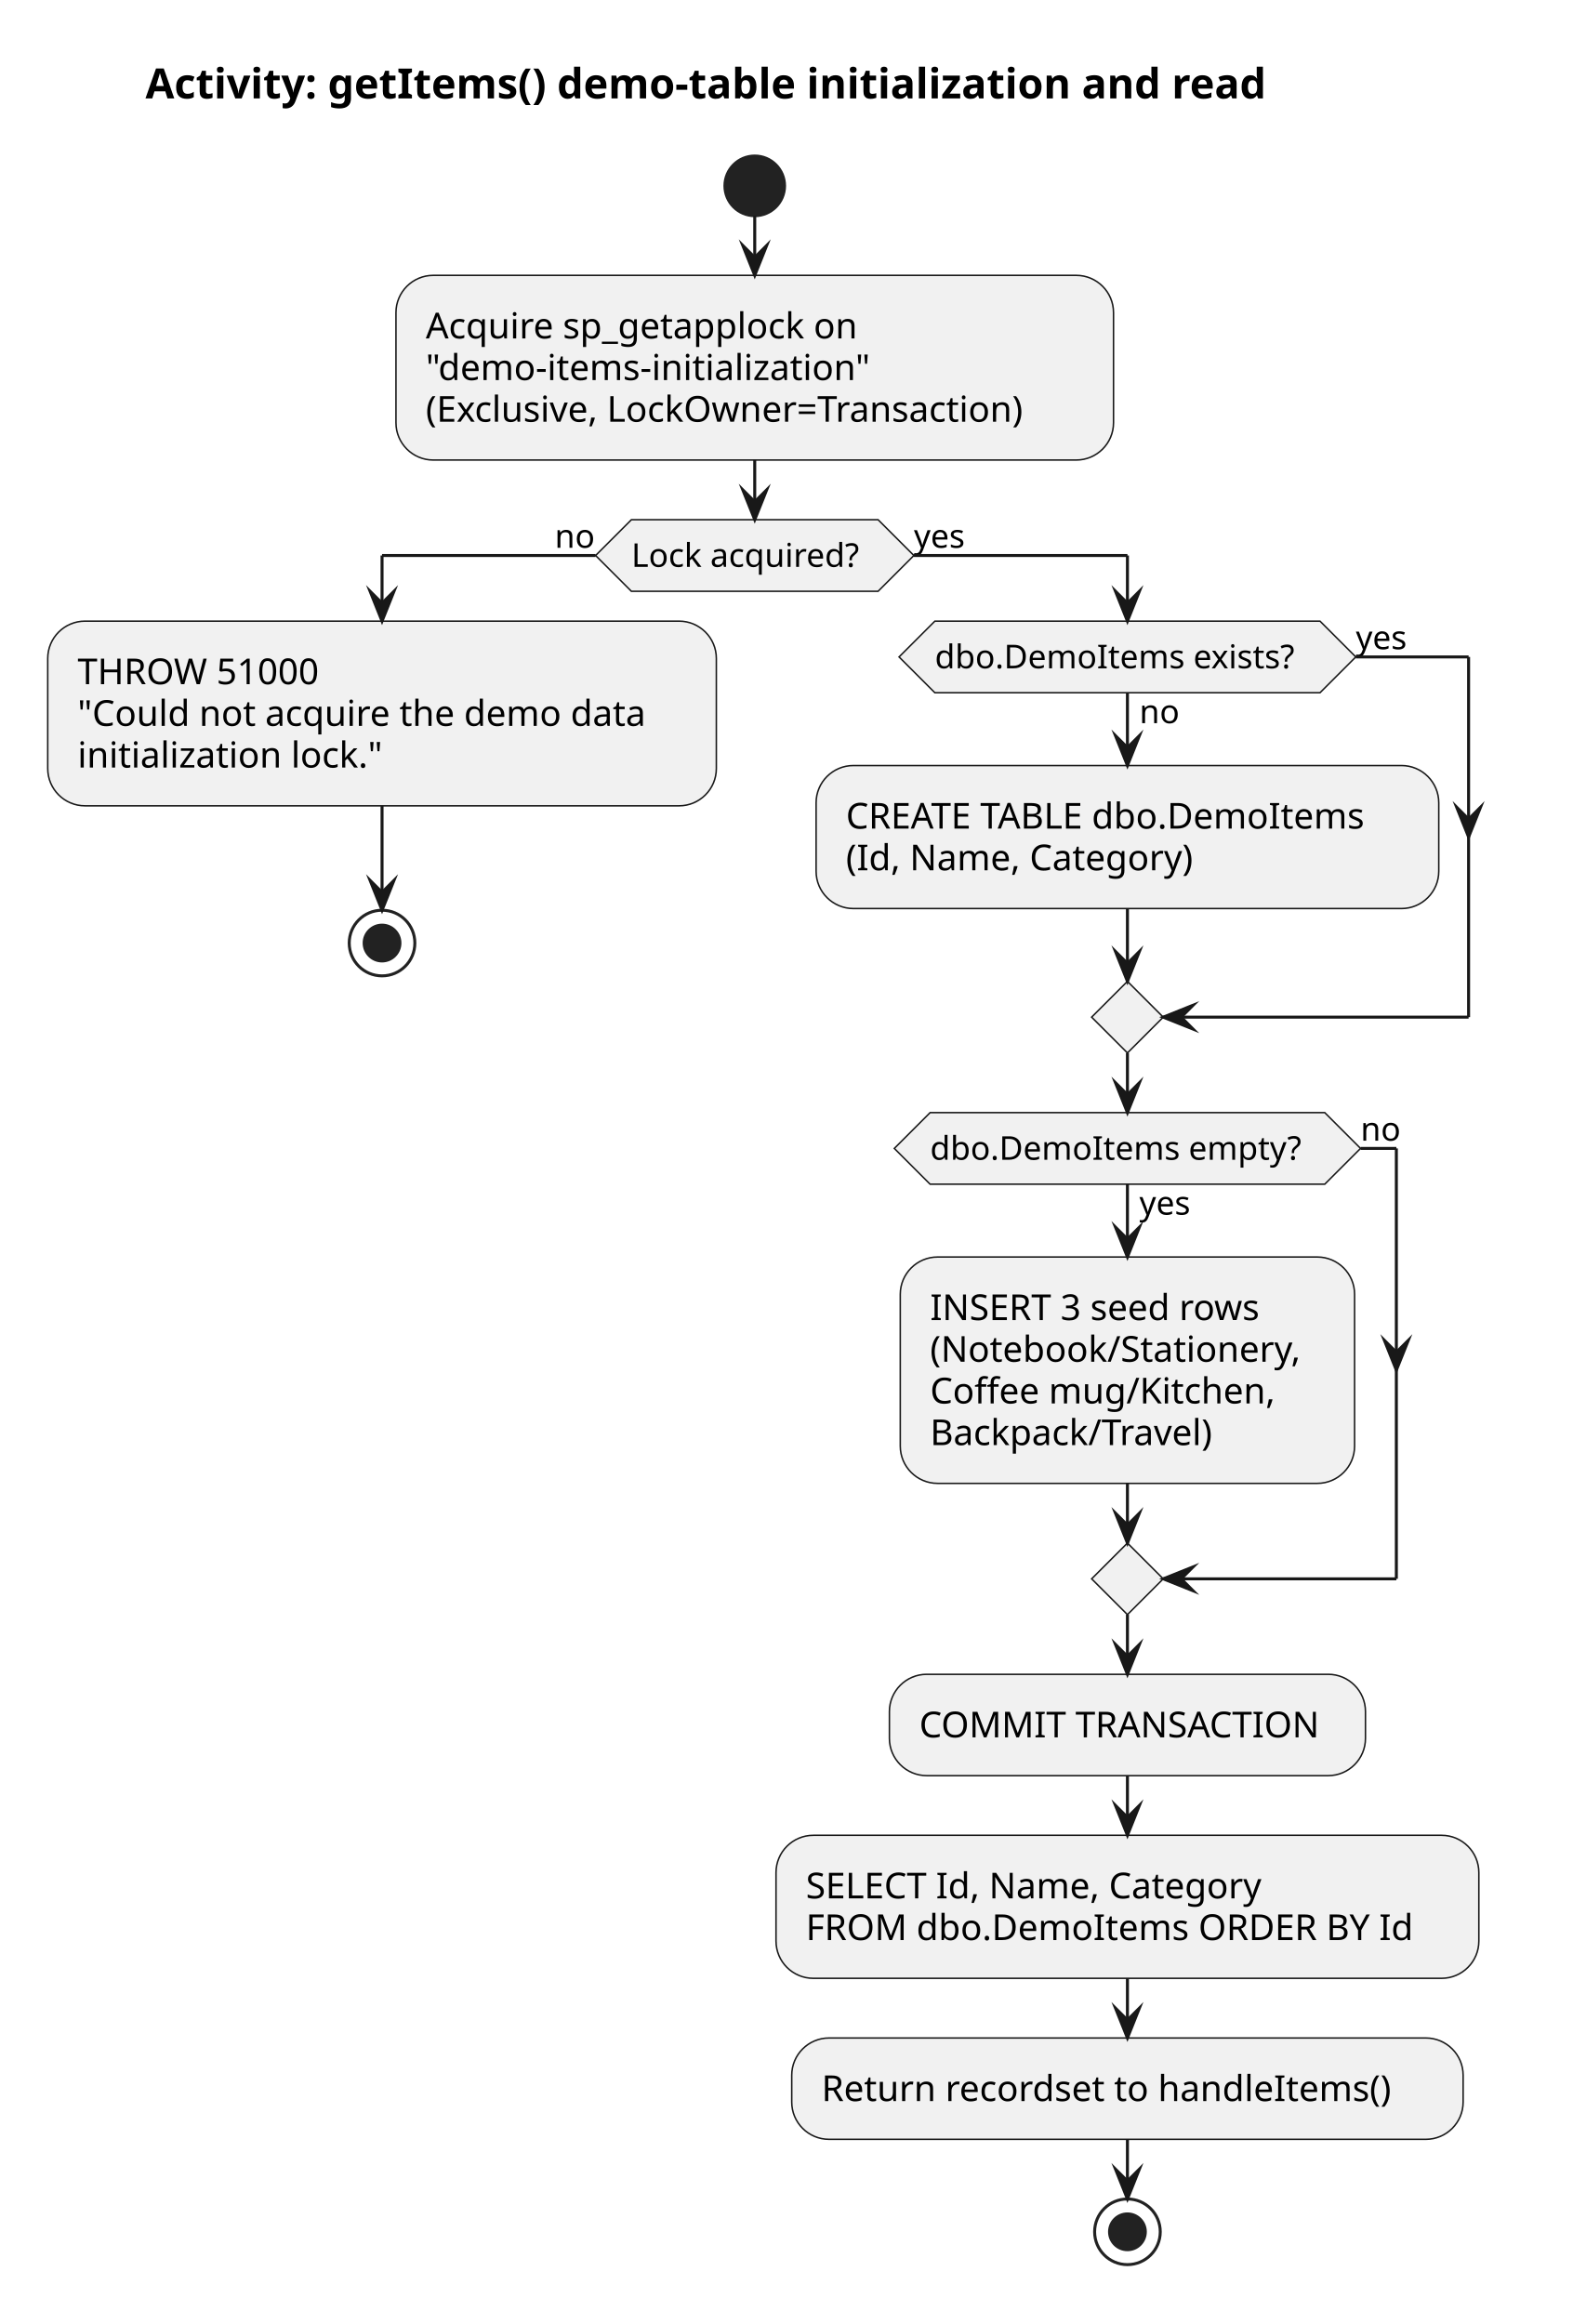
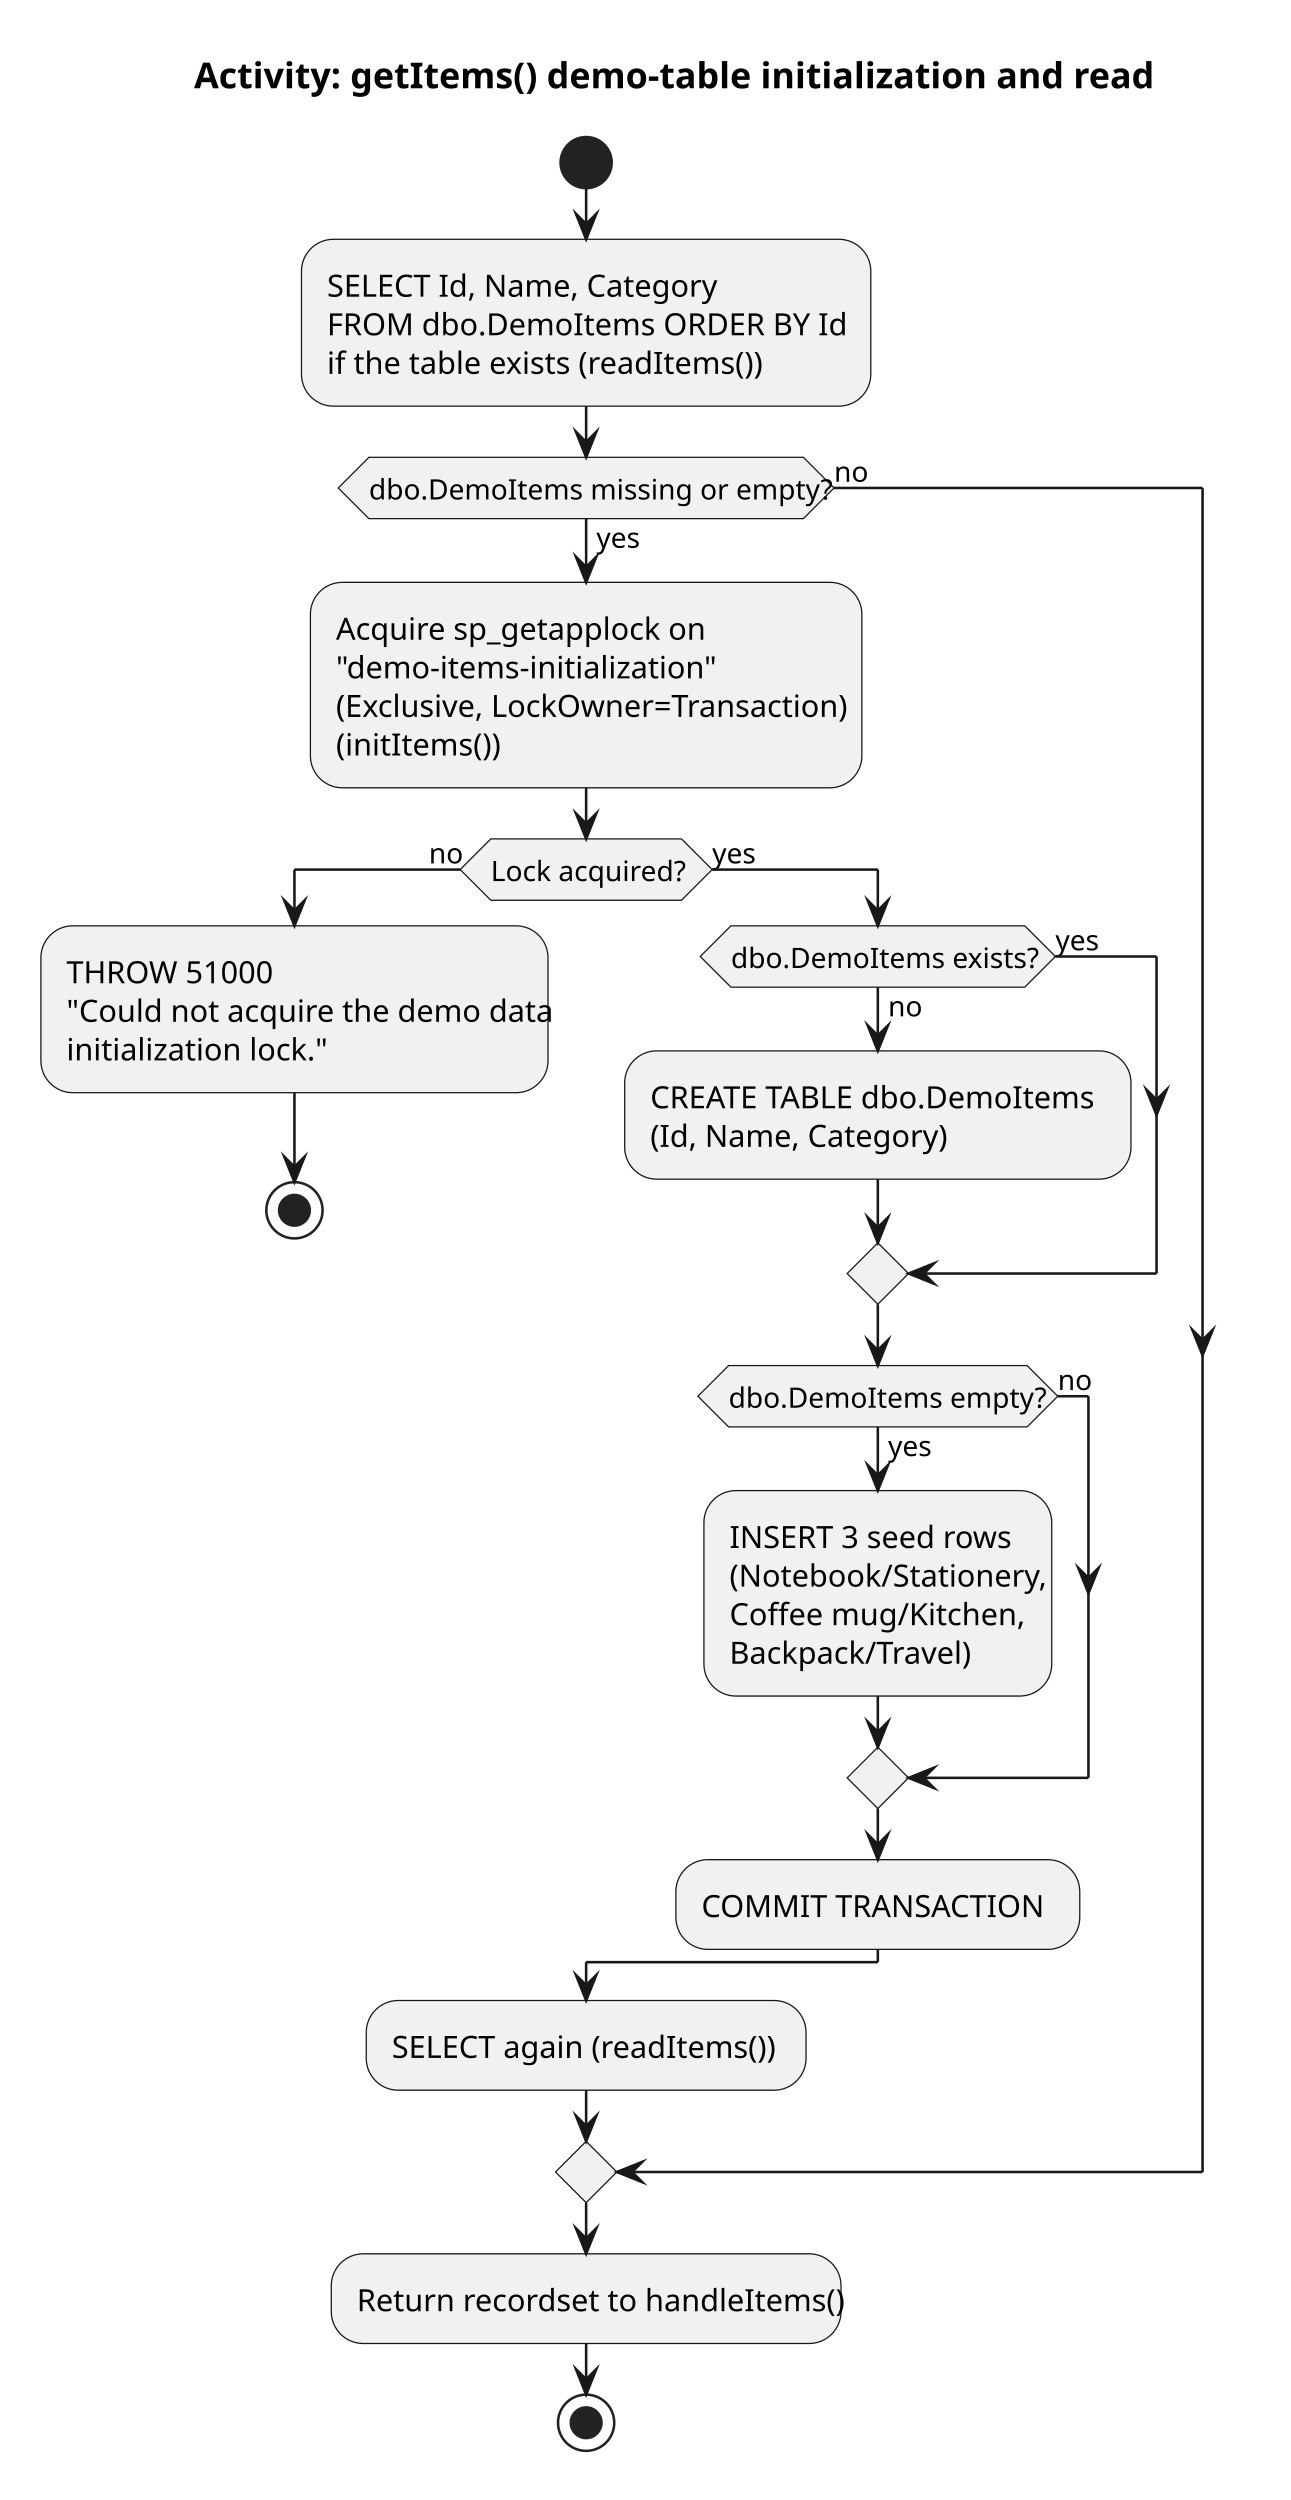
- <svg xmlns="http://www.w3.org/2000/svg" version="1.1" data-diagram-type="ACTIVITY" style="width:527px;height:779px;background:#FFFFFF;" width="527px" height="779px" viewBox="0 0 527 779" zoomAndPan="magnify" preserveAspectRatio="none" contentStyleType="text/css">
+ <svg xmlns="http://www.w3.org/2000/svg" version="1.1" data-diagram-type="ACTIVITY" style="width:505px;height:978px;background:#FFFFFF;" width="505px" height="978px" viewBox="0 0 505 978" zoomAndPan="magnify" preserveAspectRatio="none" contentStyleType="text/css">
  <defs />
  <g font-family="sans-serif" lengthAdjust="spacing">
    <g class="title" data-source-line="1">
-       <text x="48.756" y="32.995" fill="#000" font-size="14" textLength="427.725" font-weight="700">Activity: getItems() demo-table initialization and read</text>
+       <text x="75.916" y="34.533" fill="#000" font-size="14" textLength="351.606" font-weight="700">Activity: getItems() demo-table initialization and read</text>
    </g>
-     <ellipse cx="252.968" cy="62.297" rx="10" ry="10" fill="#222" style="stroke:#222;stroke-width:1;" />
-     <rect x="132.715" y="92.297" width="240.506" height="61.906" fill="#F1F1F1" style="stroke:#181818;stroke-width:0.5;" rx="12.5" ry="12.5" />
-     <text x="142.715" y="113.436" fill="#000" font-size="12" textLength="154.641">Acquire sp_getapplock on</text>
-     <text x="142.715" y="127.404" fill="#000" font-size="12" textLength="160.066">"demo-items-initialization"</text>
-     <text x="142.715" y="141.373" fill="#000" font-size="12" textLength="220.506">(Exclusive, LockOwner=Transaction)</text>
-     <polygon points="211.626,174.203,294.309,174.203,306.309,186.203,294.309,198.203,211.626,198.203,199.626,186.203,211.626,174.203" fill="#F1F1F1" style="stroke:#181818;stroke-width:0.5;stroke-linejoin:miter;stroke-miterlimit:10;" />
-     <text x="211.626" y="190.011" fill="#000" font-size="11" textLength="82.683">Lock acquired?</text>
-     <text x="185.925" y="183.609" fill="#000" font-size="11" textLength="13.702">no</text>
-     <text x="306.309" y="183.609" fill="#000" font-size="11" textLength="19.008">yes</text>
-     <rect x="16" y="208.203" width="224.1" height="61.906" fill="#F1F1F1" style="stroke:#181818;stroke-width:0.5;" rx="12.5" ry="12.5" />
-     <text x="26" y="229.342" fill="#000" font-size="12" textLength="87.99">THROW 51000</text>
-     <text x="26" y="243.311" fill="#000" font-size="12" textLength="204.1">"Could not acquire the demo data</text>
-     <text x="26" y="257.279" fill="#000" font-size="12" textLength="110.344">initialization lock."</text>
-     <ellipse cx="128.05" cy="316.109" rx="11" ry="11" fill="none" style="stroke:#222;stroke-width:1;" />
-     <ellipse cx="128.05" cy="316.109" rx="6" ry="6" fill="#222" style="stroke:#222;stroke-width:1;" />
-     <rect x="273.535" y="256.605" width="208.701" height="47.938" fill="#F1F1F1" style="stroke:#181818;stroke-width:0.5;" rx="12.5" ry="12.5" />
-     <text x="283.535" y="277.744" fill="#000" font-size="12" textLength="188.701">CREATE TABLE dbo.DemoItems</text>
-     <text x="283.535" y="291.713" fill="#000" font-size="12" textLength="125.994">(Id, Name, Category)</text>
-     <polygon points="313.341,208.203,442.43,208.203,454.43,220.203,442.43,232.203,313.341,232.203,301.341,220.203,313.341,208.203" fill="#F1F1F1" style="stroke:#181818;stroke-width:0.5;stroke-linejoin:miter;stroke-miterlimit:10;" />
-     <text x="381.886" y="242.414" fill="#000" font-size="11" textLength="13.702">no</text>
-     <text x="313.341" y="224.011" fill="#000" font-size="11" textLength="129.089">dbo.DemoItems exists?</text>
-     <text x="454.43" y="217.609" fill="#000" font-size="11" textLength="19.008">yes</text>
-     <polygon points="377.886,328.945,389.886,340.945,377.886,352.945,365.886,340.945,377.886,328.945" fill="#F1F1F1" style="stroke:#181818;stroke-width:0.5;stroke-linejoin:miter;stroke-miterlimit:10;" />
-     <rect x="301.748" y="421.348" width="152.275" height="75.875" fill="#F1F1F1" style="stroke:#181818;stroke-width:0.5;" rx="12.5" ry="12.5" />
-     <text x="311.748" y="442.486" fill="#000" font-size="12" textLength="119.438">INSERT 3 seed rows</text>
-     <text x="311.748" y="456.455" fill="#000" font-size="12" textLength="132.275">(Notebook/Stationery,</text>
-     <text x="311.748" y="470.424" fill="#000" font-size="12" textLength="122.619">Coffee mug/Kitchen,</text>
-     <text x="311.748" y="484.393" fill="#000" font-size="12" textLength="103.811">Backpack/Travel)</text>
-     <polygon points="311.751,372.945,444.02,372.945,456.02,384.945,444.02,396.945,311.751,396.945,299.751,384.945,311.751,372.945" fill="#F1F1F1" style="stroke:#181818;stroke-width:0.5;stroke-linejoin:miter;stroke-miterlimit:10;" />
-     <text x="381.886" y="407.156" fill="#000" font-size="11" textLength="19.008">yes</text>
-     <text x="311.751" y="388.753" fill="#000" font-size="11" textLength="132.269">dbo.DemoItems empty?</text>
-     <text x="456.02" y="382.351" fill="#000" font-size="11" textLength="13.702">no</text>
-     <polygon points="377.886,517.223,389.886,529.223,377.886,541.223,365.886,529.223,377.886,517.223" fill="#F1F1F1" style="stroke:#181818;stroke-width:0.5;stroke-linejoin:miter;stroke-miterlimit:10;" />
-     <rect x="298.104" y="561.223" width="159.564" height="33.969" fill="#F1F1F1" style="stroke:#181818;stroke-width:0.5;" rx="12.5" ry="12.5" />
-     <text x="308.104" y="582.361" fill="#000" font-size="12" textLength="139.564">COMMIT TRANSACTION</text>
-     <rect x="260.1" y="615.191" width="235.572" height="47.938" fill="#F1F1F1" style="stroke:#181818;stroke-width:0.5;" rx="12.5" ry="12.5" />
-     <text x="270.1" y="636.33" fill="#000" font-size="12" textLength="165.621">SELECT Id, Name, Category</text>
-     <text x="270.1" y="650.299" fill="#000" font-size="12" textLength="215.572">FROM dbo.DemoItems ORDER BY Id</text>
-     <rect x="265.367" y="683.129" width="225.037" height="33.969" fill="#F1F1F1" style="stroke:#181818;stroke-width:0.5;" rx="12.5" ry="12.5" />
-     <text x="275.367" y="704.268" fill="#000" font-size="12" textLength="205.037">Return recordset to handleItems()</text>
-     <ellipse cx="377.886" cy="748.098" rx="11" ry="11" fill="none" style="stroke:#222;stroke-width:1;" />
-     <ellipse cx="377.886" cy="748.098" rx="6" ry="6" fill="#222" style="stroke:#222;stroke-width:1;" />
-     <line x1="252.968" y1="72.297" x2="252.968" y2="92.297" style="stroke:#181818;stroke-width:1;" />
-     <polygon points="248.968,82.297,252.968,92.297,256.968,82.297,252.968,86.297" fill="#181818" style="stroke:#181818;stroke-width:1;stroke-linejoin:miter;stroke-miterlimit:10;" />
-     <line x1="128.05" y1="270.109" x2="128.05" y2="305.109" style="stroke:#181818;stroke-width:1;" />
-     <polygon points="124.05,295.109,128.05,305.109,132.05,295.109,128.05,299.109" fill="#181818" style="stroke:#181818;stroke-width:1;stroke-linejoin:miter;stroke-miterlimit:10;" />
-     <line x1="377.886" y1="232.203" x2="377.886" y2="256.605" style="stroke:#181818;stroke-width:1;" />
-     <polygon points="373.886,246.605,377.886,256.605,381.886,246.605,377.886,250.605" fill="#181818" style="stroke:#181818;stroke-width:1;stroke-linejoin:miter;stroke-miterlimit:10;" />
-     <line x1="454.43" y1="220.203" x2="492.236" y2="220.203" style="stroke:#181818;stroke-width:1;" />
-     <polygon points="488.236,270.574,492.236,280.574,496.236,270.574,492.236,274.574" fill="#181818" style="stroke:#181818;stroke-width:1;stroke-linejoin:miter;stroke-miterlimit:10;" />
-     <line x1="492.236" y1="220.203" x2="492.236" y2="340.945" style="stroke:#181818;stroke-width:1;" />
-     <line x1="492.236" y1="340.945" x2="389.886" y2="340.945" style="stroke:#181818;stroke-width:1;" />
-     <polygon points="399.886,336.945,389.886,340.945,399.886,344.945,395.886,340.945" fill="#181818" style="stroke:#181818;stroke-width:1;stroke-linejoin:miter;stroke-miterlimit:10;" />
-     <line x1="377.886" y1="304.543" x2="377.886" y2="328.945" style="stroke:#181818;stroke-width:1;" />
-     <polygon points="373.886,318.945,377.886,328.945,381.886,318.945,377.886,322.945" fill="#181818" style="stroke:#181818;stroke-width:1;stroke-linejoin:miter;stroke-miterlimit:10;" />
-     <line x1="377.886" y1="396.945" x2="377.886" y2="421.348" style="stroke:#181818;stroke-width:1;" />
-     <polygon points="373.886,411.348,377.886,421.348,381.886,411.348,377.886,415.348" fill="#181818" style="stroke:#181818;stroke-width:1;stroke-linejoin:miter;stroke-miterlimit:10;" />
-     <line x1="456.02" y1="384.945" x2="468.02" y2="384.945" style="stroke:#181818;stroke-width:1;" />
-     <polygon points="464.02,449.285,468.02,459.285,472.02,449.285,468.02,453.285" fill="#181818" style="stroke:#181818;stroke-width:1;stroke-linejoin:miter;stroke-miterlimit:10;" />
-     <line x1="468.02" y1="384.945" x2="468.02" y2="529.223" style="stroke:#181818;stroke-width:1;" />
-     <line x1="468.02" y1="529.223" x2="389.886" y2="529.223" style="stroke:#181818;stroke-width:1;" />
-     <polygon points="399.886,525.223,389.886,529.223,399.886,533.223,395.886,529.223" fill="#181818" style="stroke:#181818;stroke-width:1;stroke-linejoin:miter;stroke-miterlimit:10;" />
-     <line x1="377.886" y1="497.223" x2="377.886" y2="517.223" style="stroke:#181818;stroke-width:1;" />
-     <polygon points="373.886,507.223,377.886,517.223,381.886,507.223,377.886,511.223" fill="#181818" style="stroke:#181818;stroke-width:1;stroke-linejoin:miter;stroke-miterlimit:10;" />
-     <line x1="377.886" y1="352.945" x2="377.886" y2="372.945" style="stroke:#181818;stroke-width:1;" />
-     <polygon points="373.886,362.945,377.886,372.945,381.886,362.945,377.886,366.945" fill="#181818" style="stroke:#181818;stroke-width:1;stroke-linejoin:miter;stroke-miterlimit:10;" />
-     <line x1="377.886" y1="541.223" x2="377.886" y2="561.223" style="stroke:#181818;stroke-width:1;" />
-     <polygon points="373.886,551.223,377.886,561.223,381.886,551.223,377.886,555.223" fill="#181818" style="stroke:#181818;stroke-width:1;stroke-linejoin:miter;stroke-miterlimit:10;" />
-     <line x1="377.886" y1="595.191" x2="377.886" y2="615.191" style="stroke:#181818;stroke-width:1;" />
-     <polygon points="373.886,605.191,377.886,615.191,381.886,605.191,377.886,609.191" fill="#181818" style="stroke:#181818;stroke-width:1;stroke-linejoin:miter;stroke-miterlimit:10;" />
-     <line x1="377.886" y1="663.129" x2="377.886" y2="683.129" style="stroke:#181818;stroke-width:1;" />
-     <polygon points="373.886,673.129,377.886,683.129,381.886,673.129,377.886,677.129" fill="#181818" style="stroke:#181818;stroke-width:1;stroke-linejoin:miter;stroke-miterlimit:10;" />
-     <line x1="377.886" y1="717.098" x2="377.886" y2="737.098" style="stroke:#181818;stroke-width:1;" />
-     <polygon points="373.886,727.098,377.886,737.098,381.886,727.098,377.886,731.098" fill="#181818" style="stroke:#181818;stroke-width:1;stroke-linejoin:miter;stroke-miterlimit:10;" />
-     <line x1="199.626" y1="186.203" x2="128.05" y2="186.203" style="stroke:#181818;stroke-width:1;" />
-     <line x1="128.05" y1="186.203" x2="128.05" y2="208.203" style="stroke:#181818;stroke-width:1;" />
-     <polygon points="124.05,198.203,128.05,208.203,132.05,198.203,128.05,202.203" fill="#181818" style="stroke:#181818;stroke-width:1;stroke-linejoin:miter;stroke-miterlimit:10;" />
-     <line x1="306.309" y1="186.203" x2="377.886" y2="186.203" style="stroke:#181818;stroke-width:1;" />
-     <line x1="377.886" y1="186.203" x2="377.886" y2="208.203" style="stroke:#181818;stroke-width:1;" />
-     <polygon points="373.886,198.203,377.886,208.203,381.886,198.203,377.886,202.203" fill="#181818" style="stroke:#181818;stroke-width:1;stroke-linejoin:miter;stroke-miterlimit:10;" />
-     <line x1="252.968" y1="154.203" x2="252.968" y2="174.203" style="stroke:#181818;stroke-width:1;" />
-     <polygon points="248.968,164.203,252.968,174.203,256.968,164.203,252.968,168.203" fill="#181818" style="stroke:#181818;stroke-width:1;stroke-linejoin:miter;stroke-miterlimit:10;" />
+     <ellipse cx="229.298" cy="63.609" rx="10" ry="10" fill="#222" style="stroke:#222;stroke-width:1;" />
+     <rect x="117.939" y="93.609" width="222.717" height="65.281" fill="#F1F1F1" style="stroke:#181818;stroke-width:0.5;" rx="12.5" ry="12.5" />
+     <text x="127.939" y="116.066" fill="#000" font-size="12" textLength="154.061">SELECT Id, Name, Category</text>
+     <text x="127.939" y="131.16" fill="#000" font-size="12" textLength="202.717">FROM dbo.DemoItems ORDER BY Id</text>
+     <text x="127.939" y="146.254" fill="#000" font-size="12" textLength="162.053">if the table exists (readItems())</text>
+     <rect x="121.429" y="227.809" width="215.738" height="80.375" fill="#F1F1F1" style="stroke:#181818;stroke-width:0.5;" rx="12.5" ry="12.5" />
+     <text x="131.429" y="250.266" fill="#000" font-size="12" textLength="138.094">Acquire sp_getapplock on</text>
+     <text x="131.429" y="265.359" fill="#000" font-size="12" textLength="137.232">"demo-items-initialization"</text>
+     <text x="131.429" y="280.453" fill="#000" font-size="12" textLength="195.738">(Exclusive, LockOwner=Transaction)</text>
+     <text x="131.429" y="295.547" fill="#000" font-size="12" textLength="60.662">(initItems())</text>
+     <polygon points="191.996,328.184,266.6,328.184,278.6,340.184,266.6,352.184,191.996,352.184,179.996,340.184,191.996,328.184" fill="#F1F1F1" style="stroke:#181818;stroke-width:0.5;stroke-linejoin:miter;stroke-miterlimit:10;" />
+     <text x="191.996" y="344.685" fill="#000" font-size="11" textLength="74.604">Lock acquired?</text>
+     <text x="167.76" y="337.767" fill="#000" font-size="11" textLength="12.235">no</text>
+     <text x="278.6" y="337.767" fill="#000" font-size="11" textLength="17.118">yes</text>
+     <rect x="16" y="362.184" width="198.377" height="65.281" fill="#F1F1F1" style="stroke:#181818;stroke-width:0.5;" rx="12.5" ry="12.5" />
+     <text x="26" y="384.641" fill="#000" font-size="12" textLength="82.025">THROW 51000</text>
+     <text x="26" y="399.734" fill="#000" font-size="12" textLength="178.377">"Could not acquire the demo data</text>
+     <text x="26" y="414.828" fill="#000" font-size="12" textLength="94.301">initialization lock."</text>
+     <ellipse cx="115.188" cy="473.465" rx="11" ry="11" fill="none" style="stroke:#222;stroke-width:1;" />
+     <ellipse cx="115.188" cy="473.465" rx="6" ry="6" fill="#222" style="stroke:#222;stroke-width:1;" />
+     <rect x="244.377" y="411.102" width="198.061" height="50.188" fill="#F1F1F1" style="stroke:#181818;stroke-width:0.5;" rx="12.5" ry="12.5" />
+     <text x="254.377" y="433.559" fill="#000" font-size="12" textLength="178.061">CREATE TABLE dbo.DemoItems</text>
+     <text x="254.377" y="448.652" fill="#000" font-size="12" textLength="112.037">(Id, Name, Category)</text>
+     <polygon points="285.939,362.184,400.875,362.184,412.875,374.184,400.875,386.184,285.939,386.184,273.939,374.184,285.939,362.184" fill="#F1F1F1" style="stroke:#181818;stroke-width:0.5;stroke-linejoin:miter;stroke-miterlimit:10;" />
+     <text x="347.407" y="397.603" fill="#000" font-size="11" textLength="12.235">no</text>
+     <text x="285.939" y="378.685" fill="#000" font-size="11" textLength="114.936">dbo.DemoItems exists?</text>
+     <text x="412.875" y="371.767" fill="#000" font-size="11" textLength="17.118">yes</text>
+     <polygon points="343.407,486.207,355.407,498.207,343.407,510.207,331.407,498.207,343.407,486.207" fill="#F1F1F1" style="stroke:#181818;stroke-width:0.5;stroke-linejoin:miter;stroke-miterlimit:10;" />
+     <rect x="275.376" y="583.125" width="136.063" height="80.375" fill="#F1F1F1" style="stroke:#181818;stroke-width:0.5;" rx="12.5" ry="12.5" />
+     <text x="285.376" y="605.582" fill="#000" font-size="12" textLength="112.037">INSERT 3 seed rows</text>
+     <text x="285.376" y="620.676" fill="#000" font-size="12" textLength="116.063">(Notebook/Stationery,</text>
+     <text x="285.376" y="635.77" fill="#000" font-size="12" textLength="108.727">Coffee mug/Kitchen,</text>
+     <text x="285.376" y="650.863" fill="#000" font-size="12" textLength="92.695">Backpack/Travel)</text>
+     <polygon points="285.021,534.207,401.794,534.207,413.794,546.207,401.794,558.207,285.021,558.207,273.021,546.207,285.021,534.207" fill="#F1F1F1" style="stroke:#181818;stroke-width:0.5;stroke-linejoin:miter;stroke-miterlimit:10;" />
+     <text x="347.407" y="569.626" fill="#000" font-size="11" textLength="17.118">yes</text>
+     <text x="285.021" y="550.708" fill="#000" font-size="11" textLength="116.773">dbo.DemoItems empty?</text>
+     <text x="413.794" y="543.79" fill="#000" font-size="11" textLength="12.235">no</text>
+     <polygon points="343.407,683.5,355.407,695.5,343.407,707.5,331.407,695.5,343.407,683.5" fill="#F1F1F1" style="stroke:#181818;stroke-width:0.5;stroke-linejoin:miter;stroke-miterlimit:10;" />
+     <rect x="264.41" y="727.5" width="157.994" height="35.094" fill="#F1F1F1" style="stroke:#181818;stroke-width:0.5;" rx="12.5" ry="12.5" />
+     <text x="274.41" y="749.957" fill="#000" font-size="12" textLength="137.994">COMMIT TRANSACTION</text>
+     <rect x="143.272" y="782.594" width="172.051" height="35.094" fill="#F1F1F1" style="stroke:#181818;stroke-width:0.5;" rx="12.5" ry="12.5" />
+     <text x="153.272" y="805.051" fill="#000" font-size="12" textLength="152.051">SELECT again (readItems())</text>
+     <polygon points="144.322,178.891,314.274,178.891,326.274,190.891,314.274,202.891,144.322,202.891,132.322,190.891,144.322,178.891" fill="#F1F1F1" style="stroke:#181818;stroke-width:0.5;stroke-linejoin:miter;stroke-miterlimit:10;" />
+     <text x="233.298" y="214.31" fill="#000" font-size="11" textLength="17.118">yes</text>
+     <text x="144.322" y="195.392" fill="#000" font-size="11" textLength="169.952">dbo.DemoItems missing or empty?</text>
+     <text x="326.274" y="188.474" fill="#000" font-size="11" textLength="12.235">no</text>
+     <polygon points="229.298,837.688,241.298,849.688,229.298,861.688,217.298,849.688,229.298,837.688" fill="#F1F1F1" style="stroke:#181818;stroke-width:0.5;stroke-linejoin:miter;stroke-miterlimit:10;" />
+     <rect x="129.591" y="881.688" width="199.414" height="35.094" fill="#F1F1F1" style="stroke:#181818;stroke-width:0.5;" rx="12.5" ry="12.5" />
+     <text x="139.591" y="904.145" fill="#000" font-size="12" textLength="179.414">Return recordset to handleItems()</text>
+     <ellipse cx="229.298" cy="947.781" rx="11" ry="11" fill="none" style="stroke:#222;stroke-width:1;" />
+     <ellipse cx="229.298" cy="947.781" rx="6" ry="6" fill="#222" style="stroke:#222;stroke-width:1;" />
+     <line x1="229.298" y1="73.609" x2="229.298" y2="93.609" style="stroke:#181818;stroke-width:1;" />
+     <polygon points="225.298,83.609,229.298,93.609,233.298,83.609,229.298,87.609" fill="#181818" style="stroke:#181818;stroke-width:1;stroke-linejoin:miter;stroke-miterlimit:10;" />
+     <line x1="115.188" y1="427.465" x2="115.188" y2="462.465" style="stroke:#181818;stroke-width:1;" />
+     <polygon points="111.188,452.465,115.188,462.465,119.188,452.465,115.188,456.465" fill="#181818" style="stroke:#181818;stroke-width:1;stroke-linejoin:miter;stroke-miterlimit:10;" />
+     <line x1="343.407" y1="386.184" x2="343.407" y2="411.102" style="stroke:#181818;stroke-width:1;" />
+     <polygon points="339.407,401.102,343.407,411.102,347.407,401.102,343.407,405.102" fill="#181818" style="stroke:#181818;stroke-width:1;stroke-linejoin:miter;stroke-miterlimit:10;" />
+     <line x1="412.875" y1="374.184" x2="452.438" y2="374.184" style="stroke:#181818;stroke-width:1;" />
+     <polygon points="448.438,426.195,452.438,436.195,456.438,426.195,452.438,430.195" fill="#181818" style="stroke:#181818;stroke-width:1;stroke-linejoin:miter;stroke-miterlimit:10;" />
+     <line x1="452.438" y1="374.184" x2="452.438" y2="498.207" style="stroke:#181818;stroke-width:1;" />
+     <line x1="452.438" y1="498.207" x2="355.407" y2="498.207" style="stroke:#181818;stroke-width:1;" />
+     <polygon points="365.407,494.207,355.407,498.207,365.407,502.207,361.407,498.207" fill="#181818" style="stroke:#181818;stroke-width:1;stroke-linejoin:miter;stroke-miterlimit:10;" />
+     <line x1="343.407" y1="461.289" x2="343.407" y2="486.207" style="stroke:#181818;stroke-width:1;" />
+     <polygon points="339.407,476.207,343.407,486.207,347.407,476.207,343.407,480.207" fill="#181818" style="stroke:#181818;stroke-width:1;stroke-linejoin:miter;stroke-miterlimit:10;" />
+     <line x1="343.407" y1="558.207" x2="343.407" y2="583.125" style="stroke:#181818;stroke-width:1;" />
+     <polygon points="339.407,573.125,343.407,583.125,347.407,573.125,343.407,577.125" fill="#181818" style="stroke:#181818;stroke-width:1;stroke-linejoin:miter;stroke-miterlimit:10;" />
+     <line x1="413.794" y1="546.207" x2="425.794" y2="546.207" style="stroke:#181818;stroke-width:1;" />
+     <polygon points="421.794,613.313,425.794,623.313,429.794,613.313,425.794,617.313" fill="#181818" style="stroke:#181818;stroke-width:1;stroke-linejoin:miter;stroke-miterlimit:10;" />
+     <line x1="425.794" y1="546.207" x2="425.794" y2="695.5" style="stroke:#181818;stroke-width:1;" />
+     <line x1="425.794" y1="695.5" x2="355.407" y2="695.5" style="stroke:#181818;stroke-width:1;" />
+     <polygon points="365.407,691.5,355.407,695.5,365.407,699.5,361.407,695.5" fill="#181818" style="stroke:#181818;stroke-width:1;stroke-linejoin:miter;stroke-miterlimit:10;" />
+     <line x1="343.407" y1="663.5" x2="343.407" y2="683.5" style="stroke:#181818;stroke-width:1;" />
+     <polygon points="339.407,673.5,343.407,683.5,347.407,673.5,343.407,677.5" fill="#181818" style="stroke:#181818;stroke-width:1;stroke-linejoin:miter;stroke-miterlimit:10;" />
+     <line x1="343.407" y1="510.207" x2="343.407" y2="534.207" style="stroke:#181818;stroke-width:1;" />
+     <polygon points="339.407,524.207,343.407,534.207,347.407,524.207,343.407,528.207" fill="#181818" style="stroke:#181818;stroke-width:1;stroke-linejoin:miter;stroke-miterlimit:10;" />
+     <line x1="343.407" y1="707.5" x2="343.407" y2="727.5" style="stroke:#181818;stroke-width:1;" />
+     <polygon points="339.407,717.5,343.407,727.5,347.407,717.5,343.407,721.5" fill="#181818" style="stroke:#181818;stroke-width:1;stroke-linejoin:miter;stroke-miterlimit:10;" />
+     <line x1="179.996" y1="340.184" x2="115.188" y2="340.184" style="stroke:#181818;stroke-width:1;" />
+     <line x1="115.188" y1="340.184" x2="115.188" y2="362.184" style="stroke:#181818;stroke-width:1;" />
+     <polygon points="111.188,352.184,115.188,362.184,119.188,352.184,115.188,356.184" fill="#181818" style="stroke:#181818;stroke-width:1;stroke-linejoin:miter;stroke-miterlimit:10;" />
+     <line x1="278.6" y1="340.184" x2="343.407" y2="340.184" style="stroke:#181818;stroke-width:1;" />
+     <line x1="343.407" y1="340.184" x2="343.407" y2="362.184" style="stroke:#181818;stroke-width:1;" />
+     <polygon points="339.407,352.184,343.407,362.184,347.407,352.184,343.407,356.184" fill="#181818" style="stroke:#181818;stroke-width:1;stroke-linejoin:miter;stroke-miterlimit:10;" />
+     <line x1="343.407" y1="762.594" x2="343.407" y2="767.594" style="stroke:#181818;stroke-width:1;" />
+     <line x1="343.407" y1="767.594" x2="229.298" y2="767.594" style="stroke:#181818;stroke-width:1;" />
+     <line x1="229.298" y1="767.594" x2="229.298" y2="782.594" style="stroke:#181818;stroke-width:1;" />
+     <polygon points="225.298,772.594,229.298,782.594,233.298,772.594,229.298,776.594" fill="#181818" style="stroke:#181818;stroke-width:1;stroke-linejoin:miter;stroke-miterlimit:10;" />
+     <line x1="229.298" y1="308.184" x2="229.298" y2="328.184" style="stroke:#181818;stroke-width:1;" />
+     <polygon points="225.298,318.184,229.298,328.184,233.298,318.184,229.298,322.184" fill="#181818" style="stroke:#181818;stroke-width:1;stroke-linejoin:miter;stroke-miterlimit:10;" />
+     <line x1="229.298" y1="202.891" x2="229.298" y2="227.809" style="stroke:#181818;stroke-width:1;" />
+     <polygon points="225.298,217.809,229.298,227.809,233.298,217.809,229.298,221.809" fill="#181818" style="stroke:#181818;stroke-width:1;stroke-linejoin:miter;stroke-miterlimit:10;" />
+     <line x1="326.274" y1="190.891" x2="470.438" y2="190.891" style="stroke:#181818;stroke-width:1;" />
+     <polygon points="466.438,520.207,470.438,530.207,474.438,520.207,470.438,524.207" fill="#181818" style="stroke:#181818;stroke-width:1;stroke-linejoin:miter;stroke-miterlimit:10;" />
+     <line x1="470.438" y1="190.891" x2="470.438" y2="849.688" style="stroke:#181818;stroke-width:1;" />
+     <line x1="470.438" y1="849.688" x2="241.298" y2="849.688" style="stroke:#181818;stroke-width:1;" />
+     <polygon points="251.298,845.688,241.298,849.688,251.298,853.688,247.298,849.688" fill="#181818" style="stroke:#181818;stroke-width:1;stroke-linejoin:miter;stroke-miterlimit:10;" />
+     <line x1="229.298" y1="817.688" x2="229.298" y2="837.688" style="stroke:#181818;stroke-width:1;" />
+     <polygon points="225.298,827.688,229.298,837.688,233.298,827.688,229.298,831.688" fill="#181818" style="stroke:#181818;stroke-width:1;stroke-linejoin:miter;stroke-miterlimit:10;" />
+     <line x1="229.298" y1="158.891" x2="229.298" y2="178.891" style="stroke:#181818;stroke-width:1;" />
+     <polygon points="225.298,168.891,229.298,178.891,233.298,168.891,229.298,172.891" fill="#181818" style="stroke:#181818;stroke-width:1;stroke-linejoin:miter;stroke-miterlimit:10;" />
+     <line x1="229.298" y1="861.688" x2="229.298" y2="881.688" style="stroke:#181818;stroke-width:1;" />
+     <polygon points="225.298,871.688,229.298,881.688,233.298,871.688,229.298,875.688" fill="#181818" style="stroke:#181818;stroke-width:1;stroke-linejoin:miter;stroke-miterlimit:10;" />
+     <line x1="229.298" y1="916.781" x2="229.298" y2="936.781" style="stroke:#181818;stroke-width:1;" />
+     <polygon points="225.298,926.781,229.298,936.781,233.298,926.781,229.298,930.781" fill="#181818" style="stroke:#181818;stroke-width:1;stroke-linejoin:miter;stroke-miterlimit:10;" />
  </g>
</svg>
